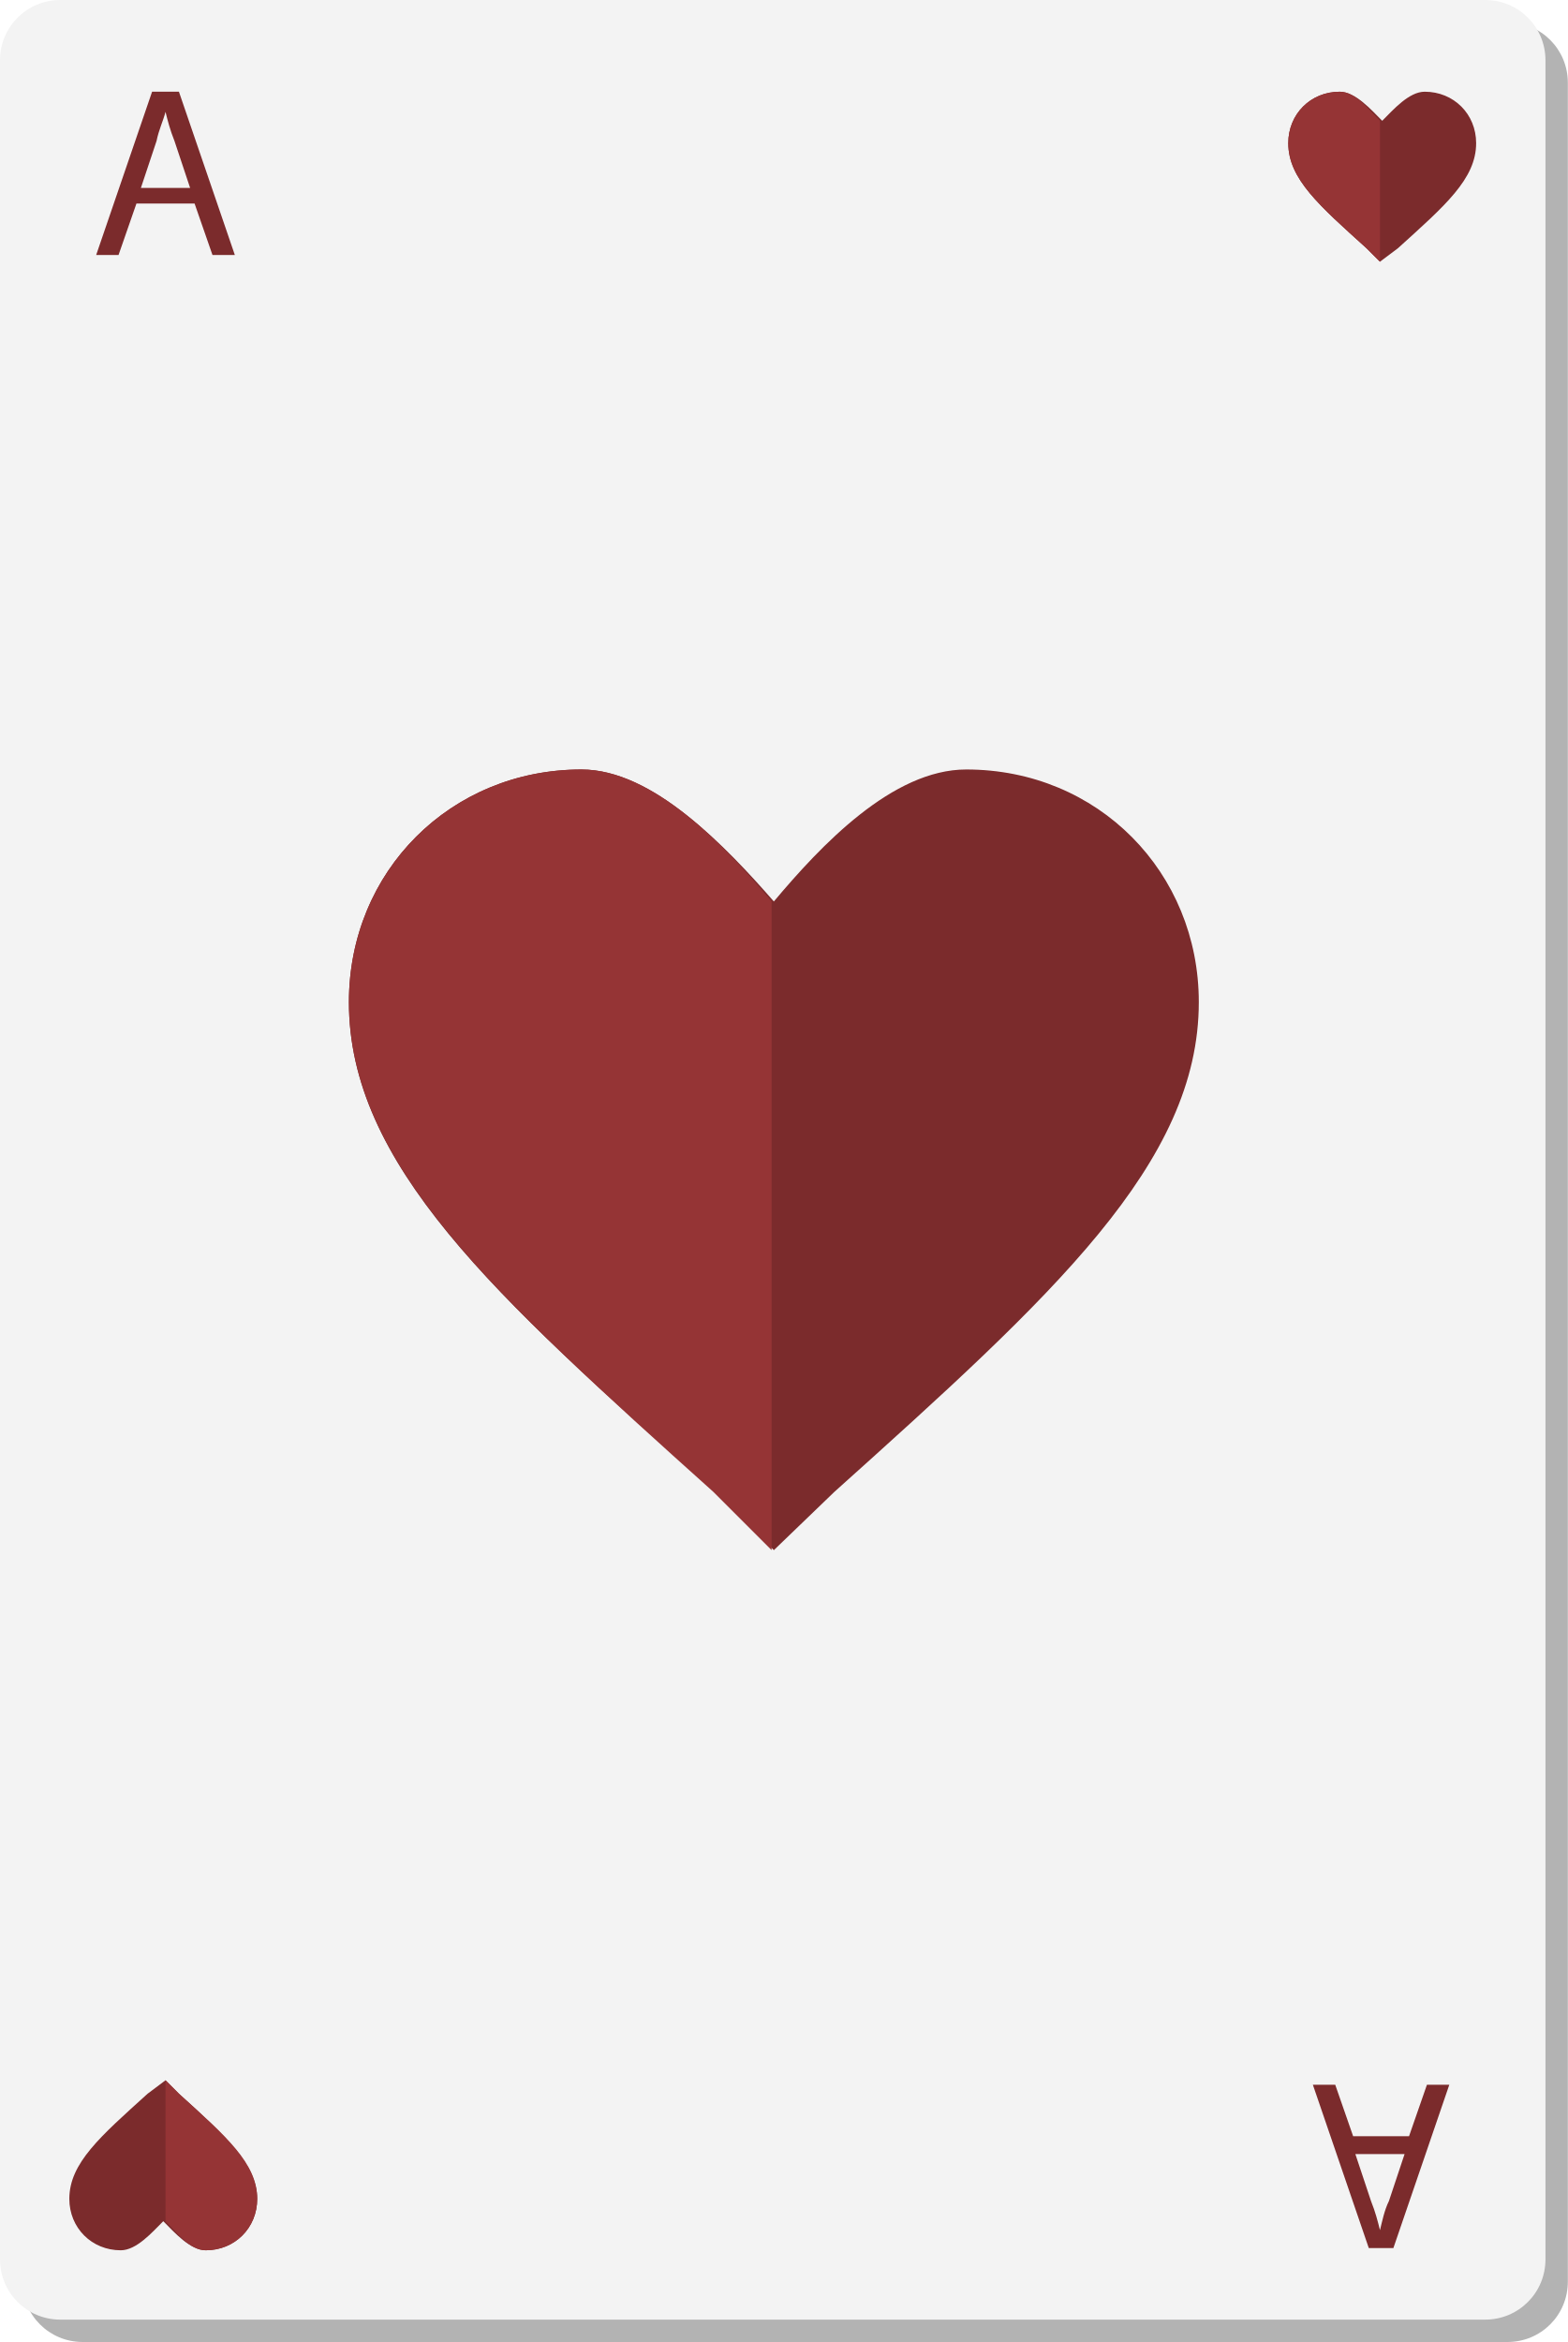
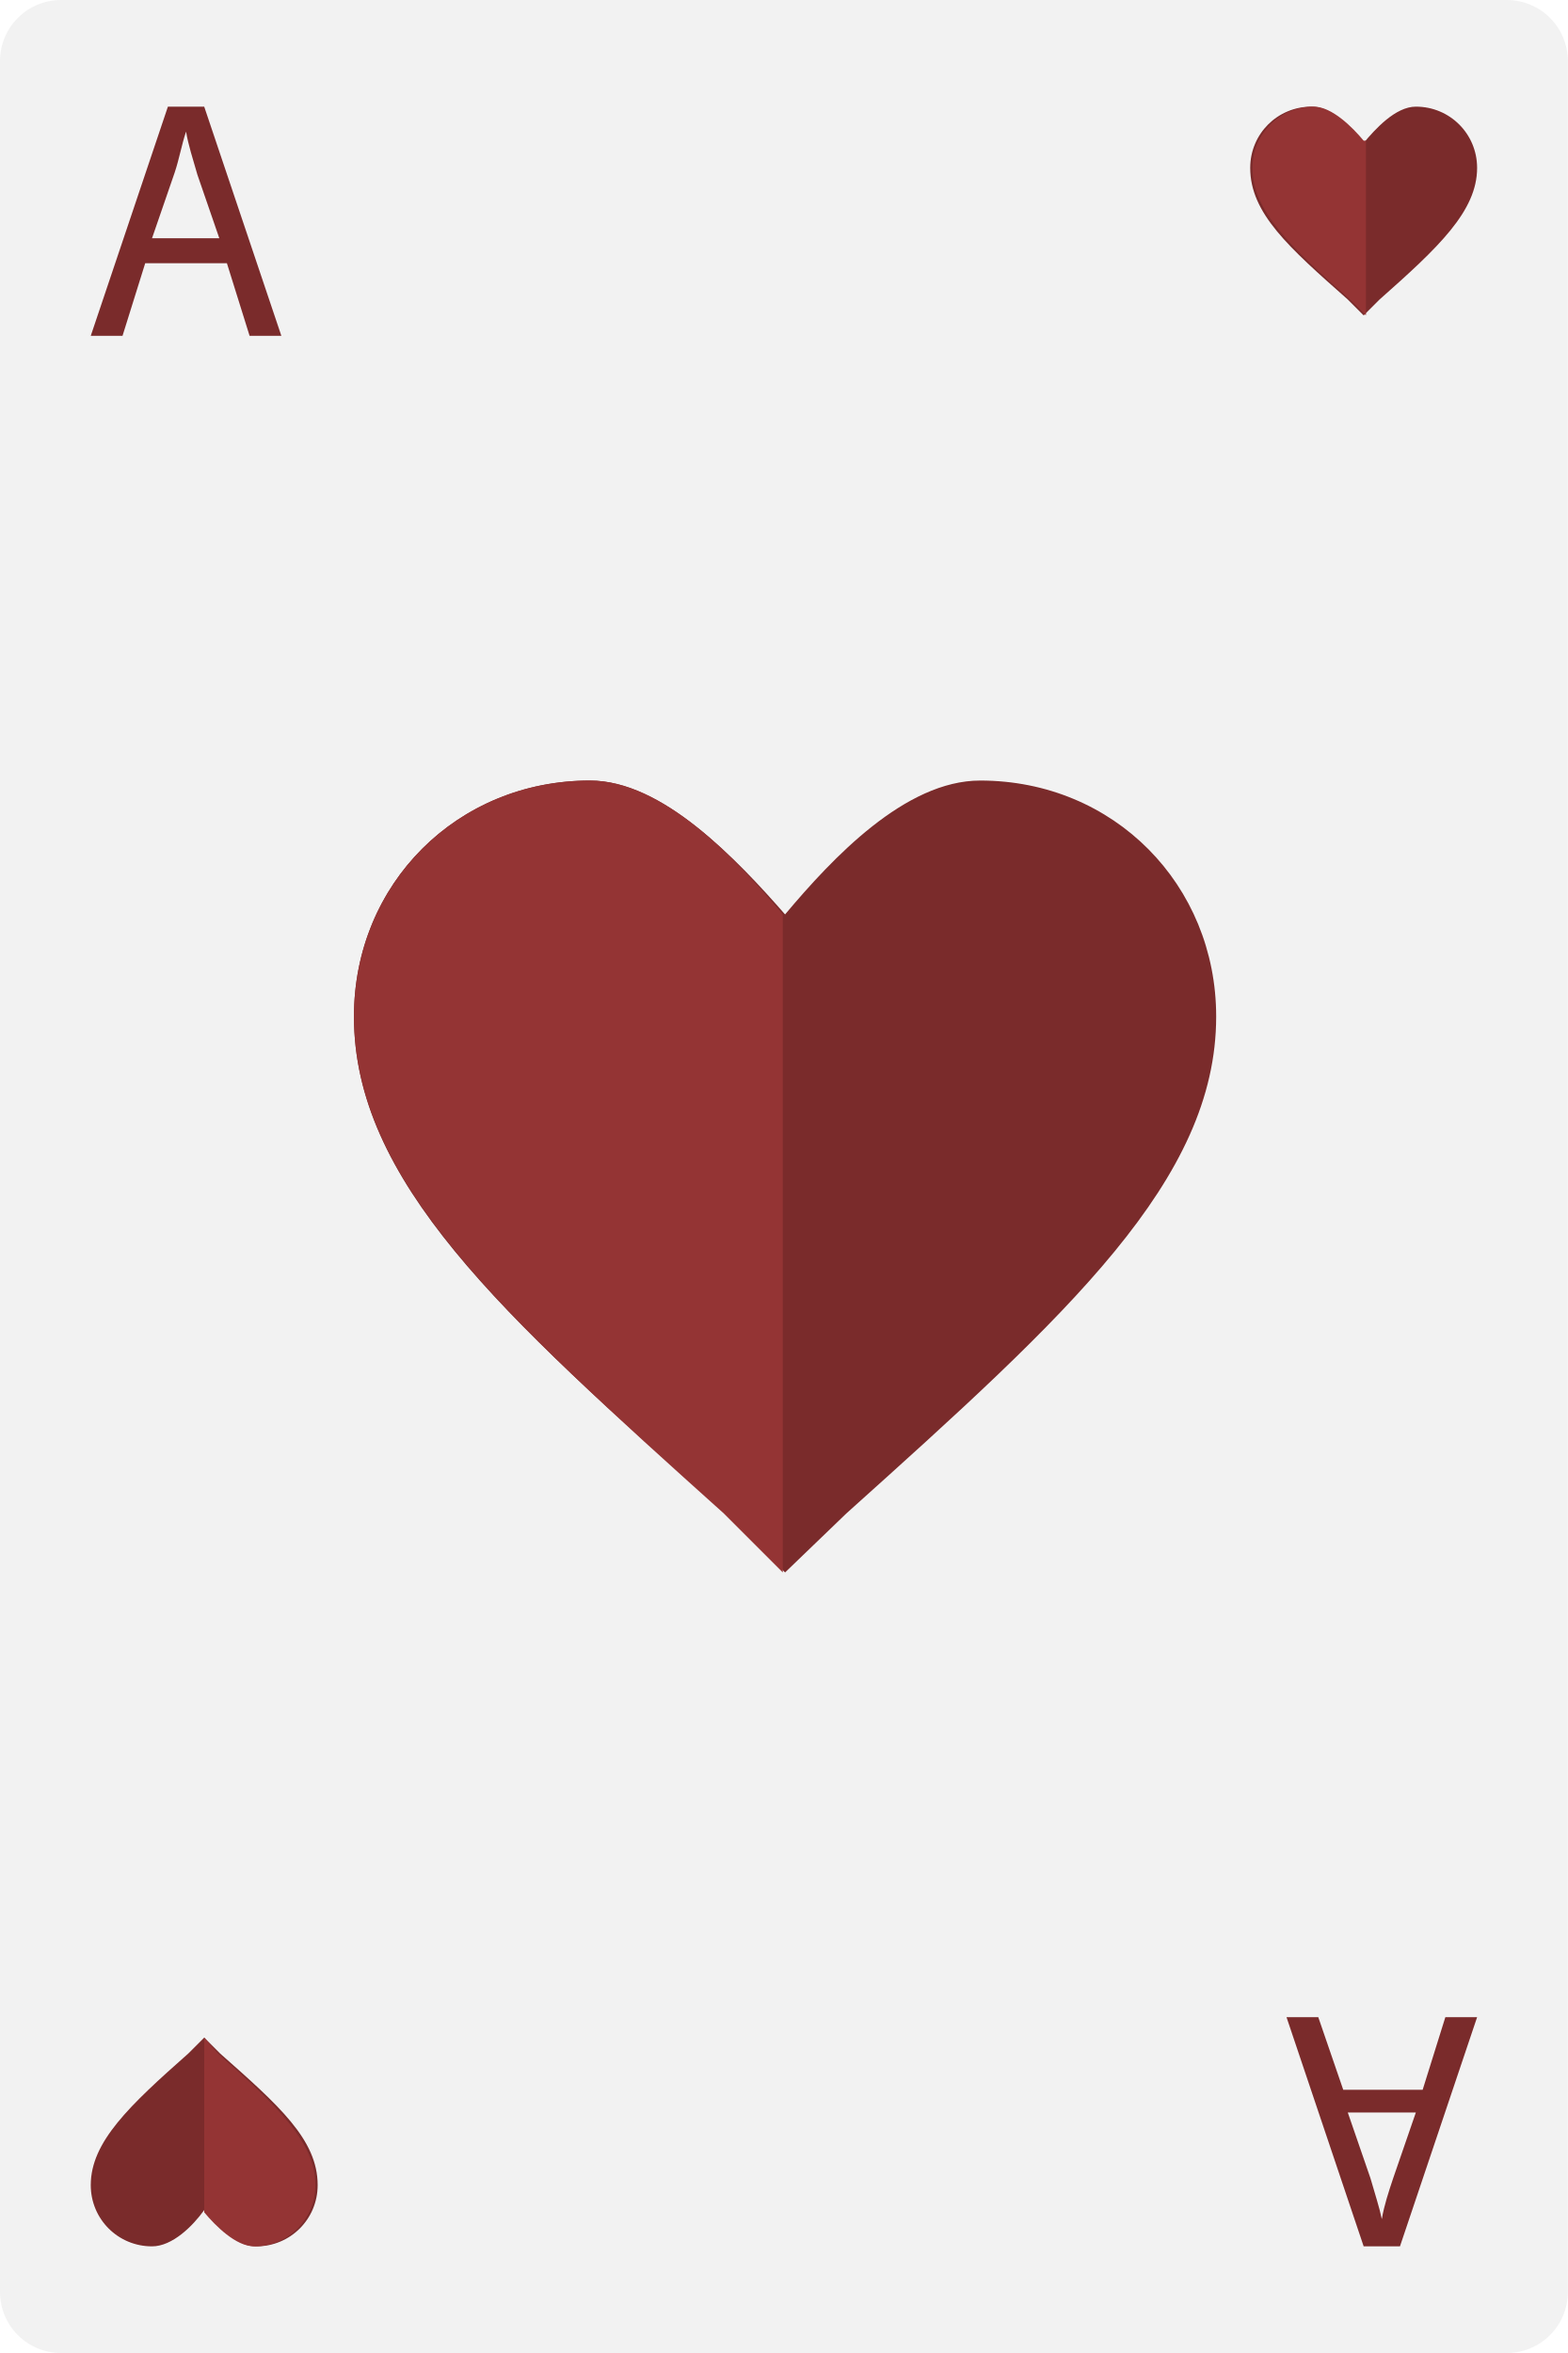
- <svg xmlns="http://www.w3.org/2000/svg" version="1.1" id="Layer_1" x="0px" y="0px" viewBox="0 0 70.1 104.7" style="enable-background:new 0 0 70.1 104.7;" xml:space="preserve">
+ <svg xmlns="http://www.w3.org/2000/svg" version="1.1" id="Layer_1" x="0px" y="0px" viewBox="0 0 69.1 103.7" style="enable-background:new 0 0 69.1 103.7;" xml:space="preserve">
  <style type="text/css">
- 	.st0{fill:#B3B3B3;}
- 	.st1{fill:#F3F3F3;}
- 	.st2{fill:#7B2B2C;}
- 	.st3{fill:#953435;}
+ 	.st0{fill:#F2F2F2;}
+ 	.st1{fill:#7A2B2B;}
+ 	.st2{fill:#943434;}
</style>
-   <path class="st0" d="M70.1,102c0,1.5-1.2,2.7-2.7,2.7H3.7c-1.5,0-2.7-1.2-2.7-2.7V3.7C1,2.2,2.2,1,3.7,1h63.7c1.5,0,2.7,1.2,2.7,2.7  V102z" />
  <g>
-     <path class="st1" d="M69.1,101c0,1.5-1.2,2.7-2.7,2.7H2.7c-1.5,0-2.7-1.2-2.7-2.7V2.7C0,1.2,1.2,0,2.7,0h63.7   c1.5,0,2.7,1.2,2.7,2.7V101z" />
+     <path class="st0" d="M69.1,101c0,1.5-1.2,2.7-2.7,2.7H2.7c-1.5,0-2.7-1.2-2.7-2.7V2.7C0,1.2,1.2,0,2.7,0h63.7   c1.5,0,2.7,1.2,2.7,2.7V101z" />
    <g>
-       <path class="st2" d="M34.6,69.3l-2.7-2.7C22,57.9,15.6,52,15.6,44.8c0-5.9,4.6-10.4,10.4-10.4c3.2,0,6.5,3.5,8.6,5.9    c2.1-2.5,5.3-5.9,8.6-5.9c5.9,0,10.4,4.6,10.4,10.4c0,7.2-6.5,13.1-16.3,21.9L34.6,69.3z M34.6,69.3" />
-       <path class="st3" d="M34.5,40.3c-2.1-2.5-5.3-5.9-8.5-5.9c-5.9,0-10.4,4.6-10.4,10.4c0,7.2,6.5,13.1,16.3,21.9l2.6,2.6V40.3z" />
+       <path class="st1" d="M34.6,69.3l-2.7-2.7C22,57.9,15.6,52,15.6,44.8c0-5.9,4.6-10.4,10.4-10.4c3.2,0,6.5,3.5,8.6,5.9    c2.1-2.5,5.3-5.9,8.6-5.9c5.9,0,10.4,4.6,10.4,10.4c0,7.2-6.5,13.1-16.3,21.9L34.6,69.3z M34.6,69.3" />
+       <path class="st2" d="M34.5,40.3c-2.1-2.5-5.3-5.9-8.5-5.9c-5.9,0-10.4,4.6-10.4,10.4c0,7.2,6.5,13.1,16.3,21.9l2.6,2.6V40.3z" />
    </g>
    <g>
-       <path class="st2" d="M61.7,11.7l-0.6-0.6C59,9.2,57.6,8,57.6,6.4c0-1.3,1-2.3,2.3-2.3c0.7,0,1.4,0.8,1.9,1.3    c0.5-0.5,1.2-1.3,1.9-1.3c1.3,0,2.3,1,2.3,2.3c0,1.6-1.4,2.8-3.5,4.7L61.7,11.7z M61.7,11.7" />
-       <path class="st3" d="M61.7,5.4c-0.5-0.5-1.1-1.3-1.8-1.3c-1.3,0-2.3,1-2.3,2.3c0,1.6,1.4,2.8,3.5,4.7l0.6,0.6V5.4z" />
+       <path class="st1" d="M60.1,13.9l-0.7-0.7c-2.6-2.3-4.3-3.8-4.3-5.8c0-1.5,1.2-2.7,2.7-2.7c0.9,0,1.7,0.9,2.3,1.6    c0.5-0.6,1.4-1.6,2.3-1.6c1.5,0,2.7,1.2,2.7,2.7c0,1.9-1.7,3.5-4.3,5.8L60.1,13.9z M60.1,13.9" />
+       <path class="st2" d="M60.1,6.2c-0.5-0.6-1.4-1.5-2.2-1.5c-1.5,0-2.7,1.2-2.7,2.7c0,1.9,1.7,3.5,4.3,5.8l0.7,0.7V6.2z" />
    </g>
    <g>
-       <path class="st2" d="M7.4,93L8,93.6c2.1,1.9,3.5,3.2,3.5,4.7c0,1.3-1,2.3-2.3,2.3c-0.7,0-1.4-0.8-1.9-1.3    c-0.5,0.5-1.2,1.3-1.9,1.3c-1.3,0-2.3-1-2.3-2.3c0-1.6,1.4-2.8,3.5-4.7L7.4,93z M7.4,93" />
-       <path class="st3" d="M7.4,99.3c0.5,0.5,1.1,1.3,1.8,1.3c1.3,0,2.3-1,2.3-2.3c0-1.6-1.4-2.8-3.5-4.7L7.4,93V99.3z" />
+       <path class="st1" d="M9,89.8l0.7,0.7c2.6,2.3,4.3,3.8,4.3,5.8c0,1.5-1.2,2.7-2.7,2.7c-0.9,0-1.7-0.9-2.3-1.6    C8.5,98.1,7.6,99,6.7,99C5.2,99,4,97.8,4,96.3c0-1.9,1.7-3.5,4.3-5.8L9,89.8z M9,89.8" />
+       <path class="st2" d="M9,97.5c0.5,0.6,1.4,1.5,2.2,1.5c1.5,0,2.7-1.2,2.7-2.7c0-1.9-1.7-3.5-4.3-5.8L9,89.8V97.5z" />
    </g>
    <g>
-       <path class="st2" d="M6.1,9.1l-0.8,2.3h-1l2.5-7.3H8l2.5,7.3h-1L8.7,9.1H6.1z M8.5,8.4L7.8,6.3C7.6,5.8,7.5,5.4,7.4,5h0    C7.3,5.4,7.1,5.8,7,6.3L6.3,8.4H8.5z" />
+       <path class="st1" d="M6.4,11.6l-1,3.2H4L7.4,4.7H9l3.4,10.1h-1.4L10,11.6H6.4z M9.7,10.6l-1-2.9C8.5,7,8.3,6.4,8.2,5.8h0    C8,6.4,7.9,7,7.7,7.6l-1,2.9H9.7z" />
    </g>
    <g>
-       <path class="st2" d="M63,95.5l0.8-2.3h1l-2.5,7.3h-1.1l-2.5-7.3h1l0.8,2.3H63z M60.6,96.3l0.7,2.1c0.2,0.5,0.3,0.9,0.4,1.3h0    c0.1-0.4,0.2-0.9,0.4-1.3l0.7-2.1H60.6z" />
+       <path class="st1" d="M62.7,92.1l1-3.2h1.4L61.7,99h-1.6l-3.4-10.1h1.4l1.1,3.2H62.7z M59.4,93.1l1,2.9c0.2,0.7,0.4,1.3,0.5,1.8h0    c0.1-0.6,0.3-1.2,0.5-1.8l1-2.9H59.4z" />
    </g>
  </g>
</svg>
